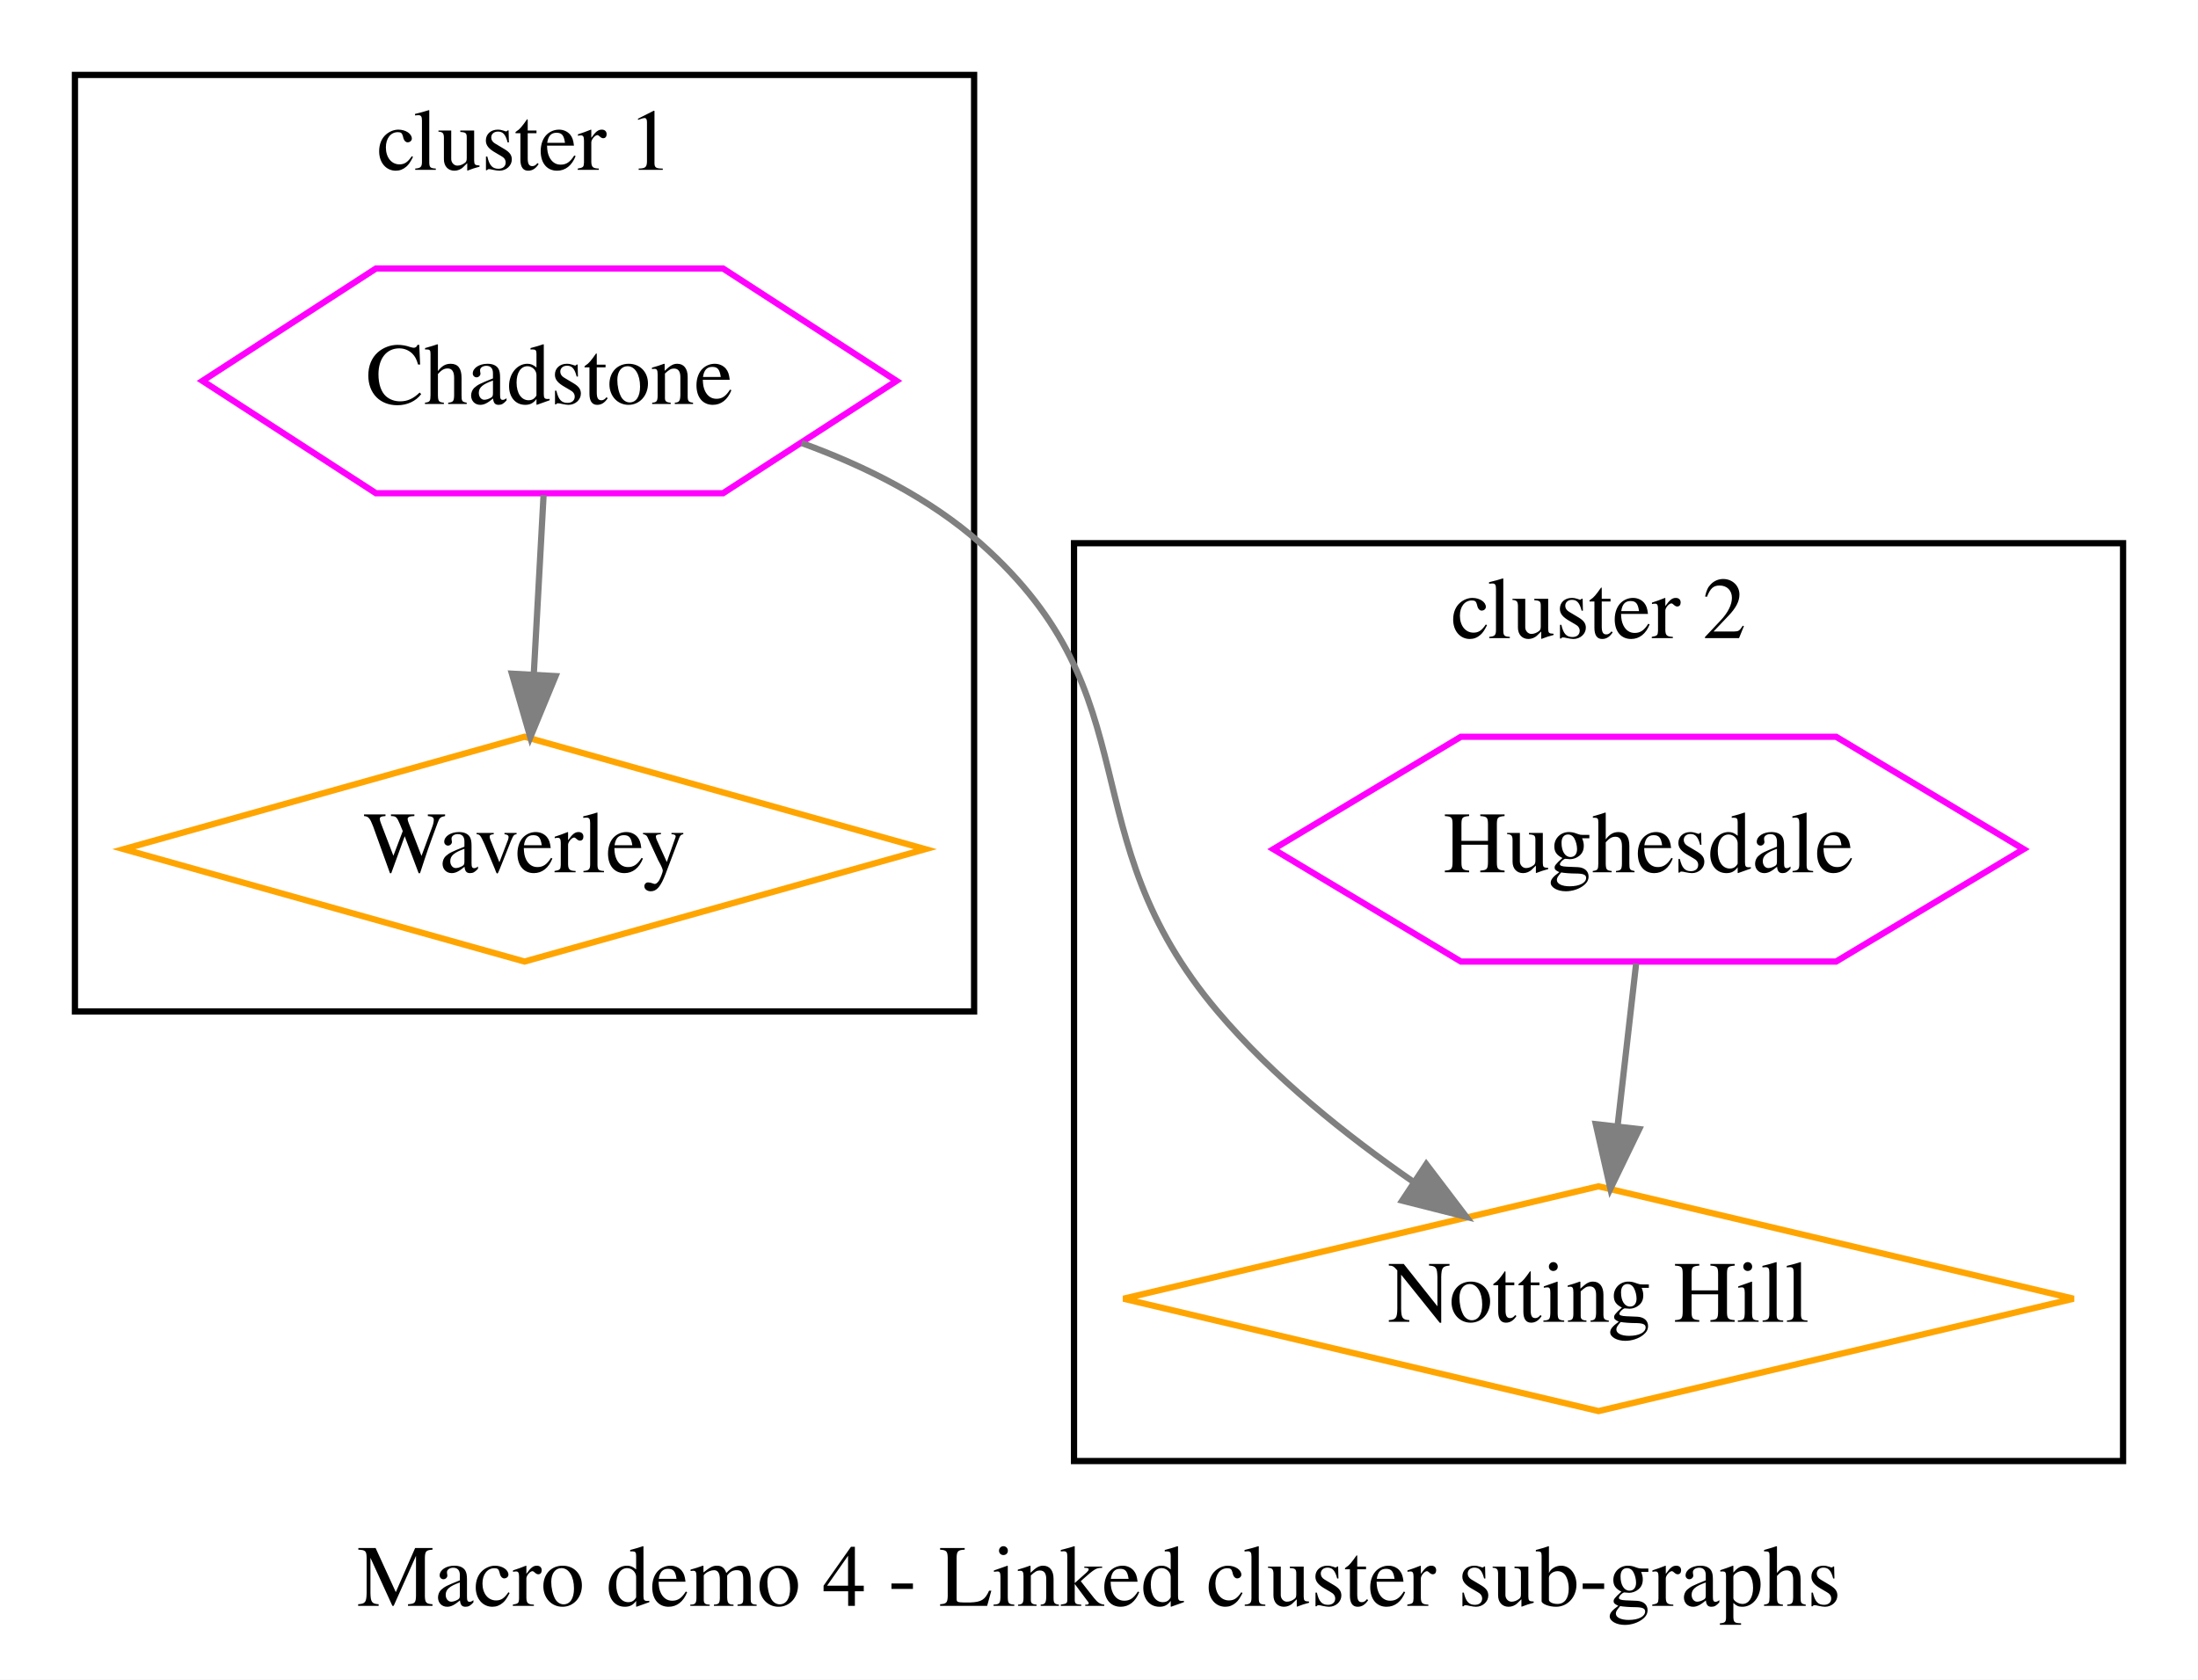
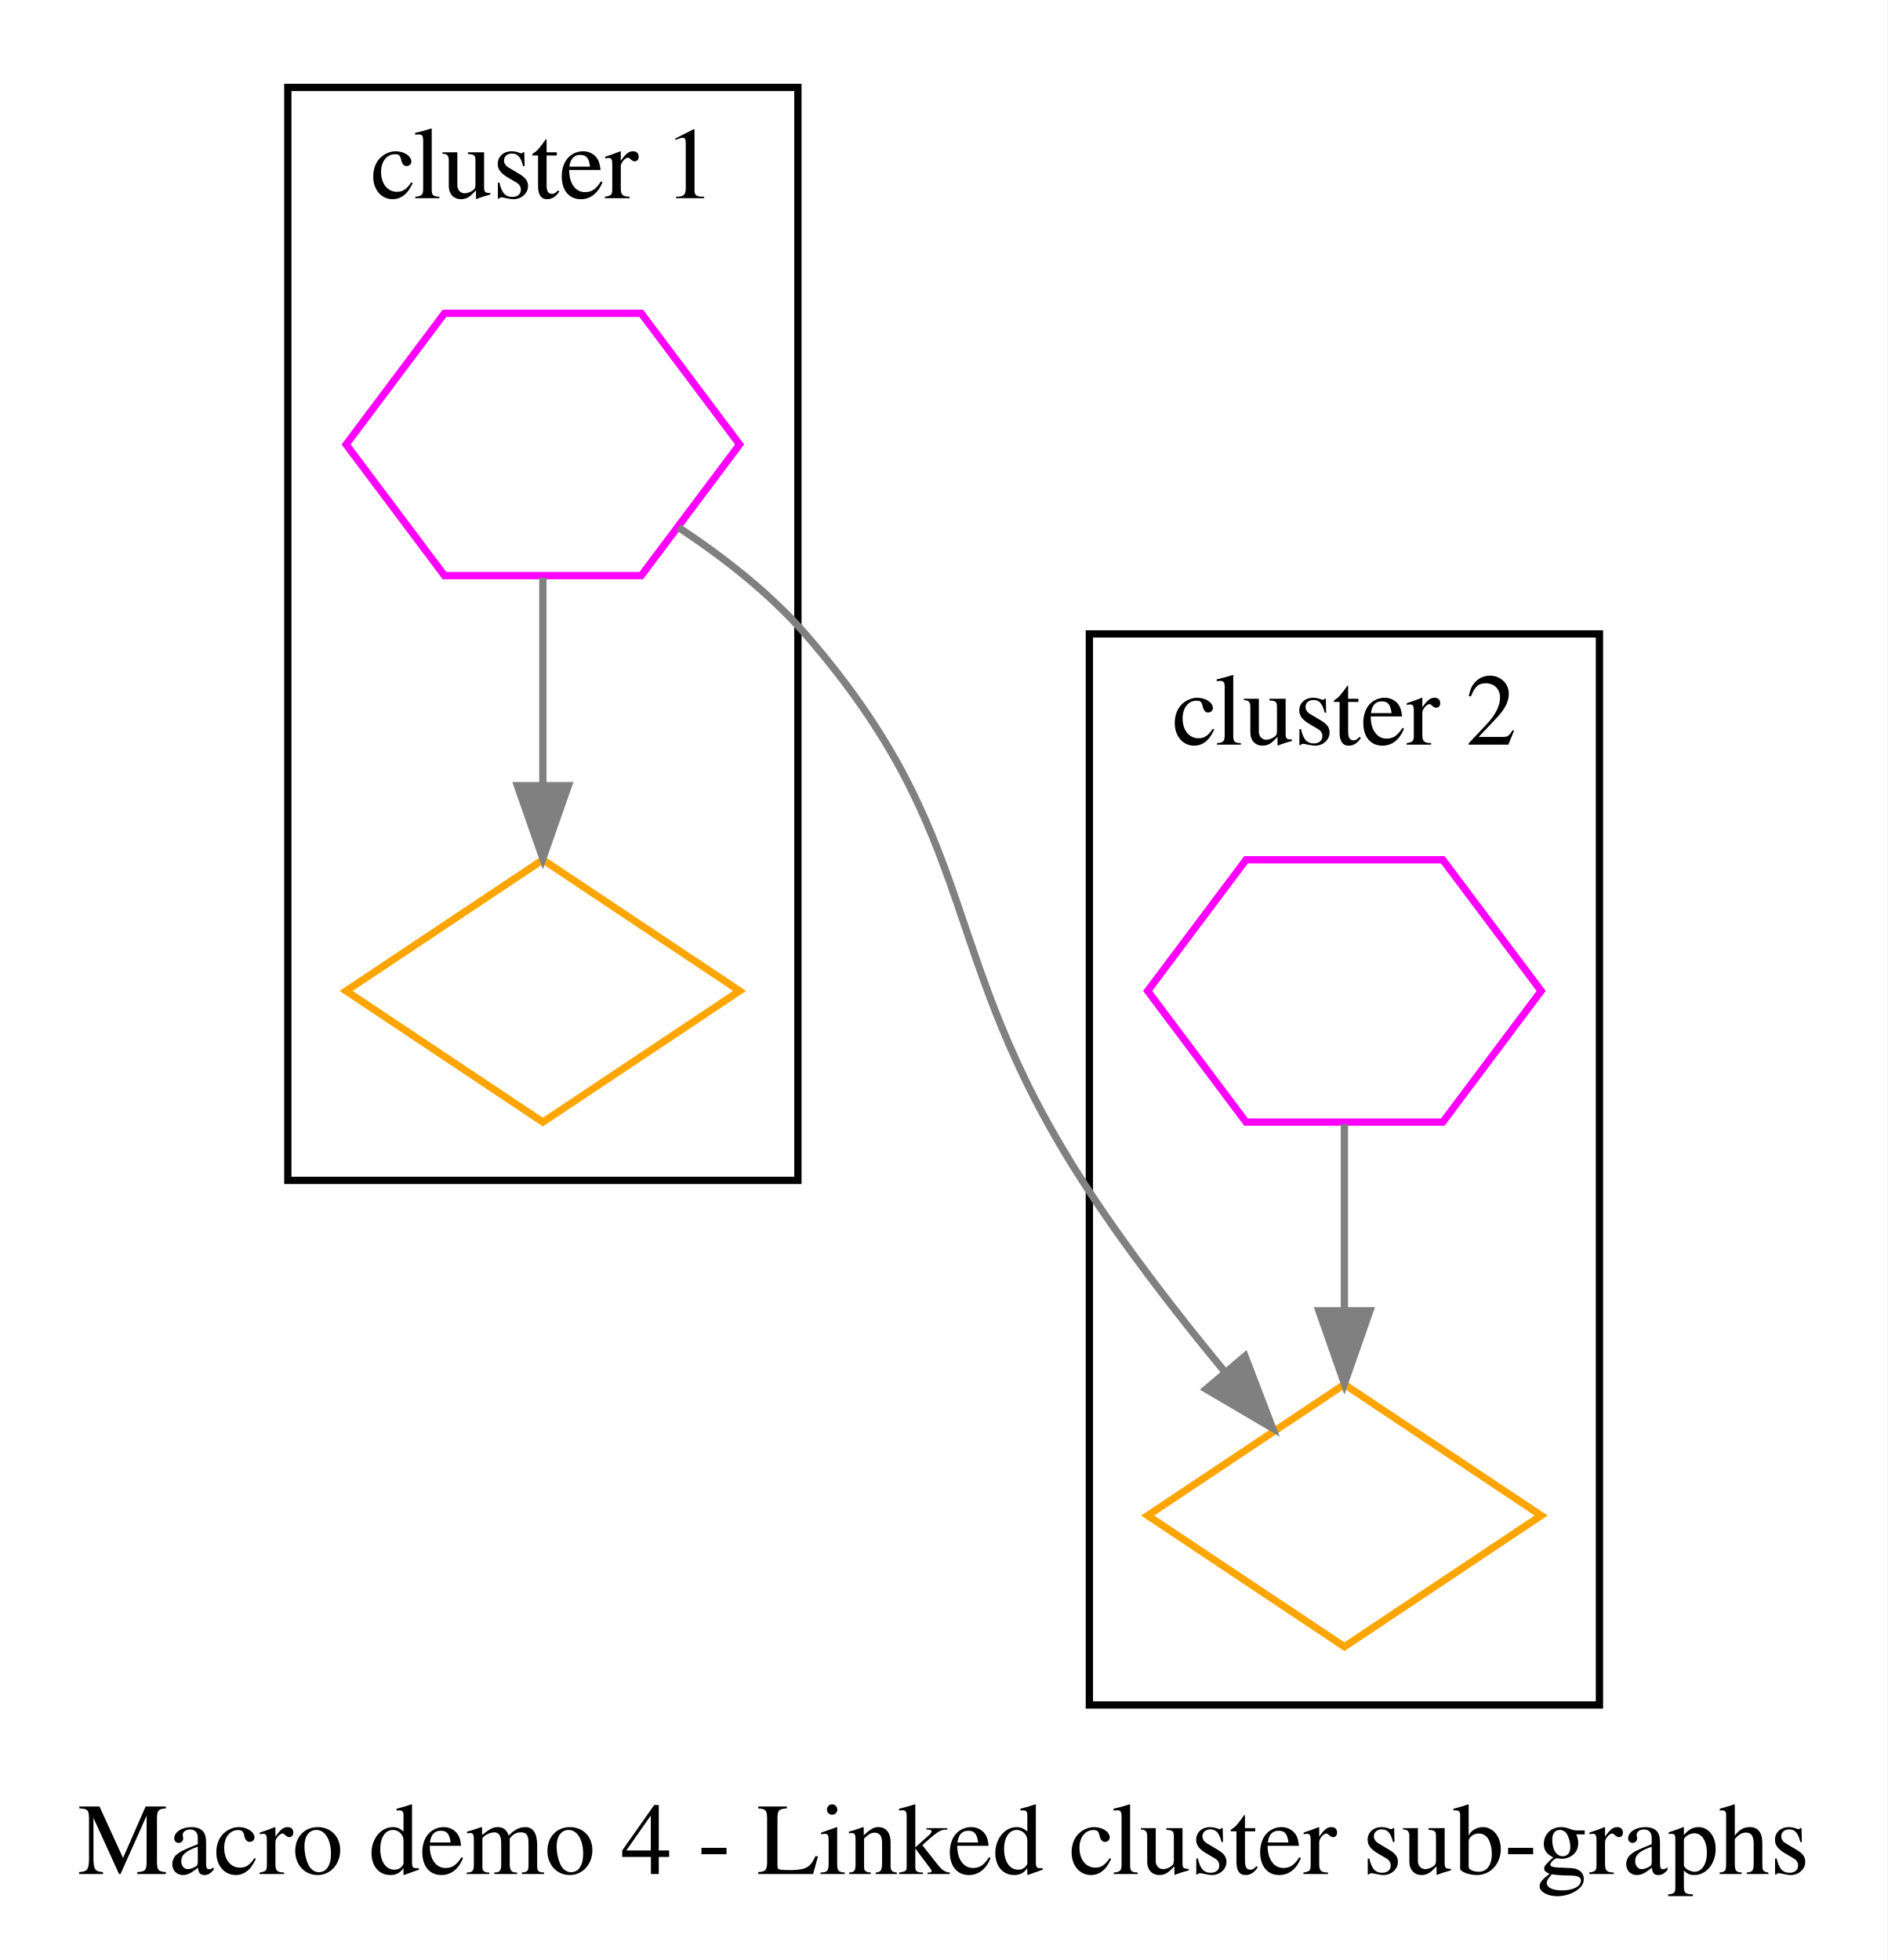
- <svg xmlns="http://www.w3.org/2000/svg" width="352pt" height="269pt" viewBox="0.00 0.00 352.00 269.00">
+ <svg xmlns="http://www.w3.org/2000/svg" width="259pt" height="269pt" viewBox="0.00 0.00 259.00 269.00">
  <g id="graph0" class="graph" transform="scale(1 1) rotate(0) translate(4 265)">
-     <polygon fill="white" stroke="none" points="-4,4 -4,-265 348,-265 348,4 -4,4" />
-     <text text-anchor="middle" x="172" y="-7.8" font-family="Times,serif" font-size="14.00">Macro demo 4 - Linked cluster sub-graphs</text>
+     <polygon fill="white" stroke="none" points="-4,4 -4,-265 255,-265 255,4 -4,4" />
+     <text text-anchor="middle" x="125.5" y="-7.8" font-family="Times,serif" font-size="14.00">Macro demo 4 - Linked cluster sub-graphs</text>
    <g id="clust1" class="cluster">
-       <polygon fill="none" stroke="black" points="8,-103 8,-253 152,-253 152,-103 8,-103" />
-       <text text-anchor="middle" x="80" y="-237.8" font-family="Times,serif" font-size="14.00">cluster 1</text>
+       <polygon fill="none" stroke="black" points="35.5,-103 35.5,-253 105.5,-253 105.5,-103 35.5,-103" />
+       <text text-anchor="middle" x="70.5" y="-237.8" font-family="Times,serif" font-size="14.00">cluster 1</text>
    </g>
    <g id="clust2" class="cluster">
-       <polygon fill="none" stroke="black" points="168,-31 168,-178 336,-178 336,-31 168,-31" />
-       <text text-anchor="middle" x="252" y="-162.8" font-family="Times,serif" font-size="14.00">cluster 2</text>
+       <polygon fill="none" stroke="black" points="145.5,-31 145.5,-178 215.5,-178 215.5,-31 145.5,-31" />
+       <text text-anchor="middle" x="180.5" y="-162.8" font-family="Times,serif" font-size="14.00">cluster 2</text>
    </g>
    <g id="node1" class="node">
-       <polygon fill="none" stroke="magenta" points="139.572,-204 111.786,-222 56.214,-222 28.428,-204 56.214,-186 111.786,-186 139.572,-204" />
-       <text text-anchor="middle" x="84" y="-200.3" font-family="Times,serif" font-size="14.00">Chadstone</text>
+       <polygon fill="none" stroke="magenta" points="97.5,-204 84,-222 57,-222 43.5,-204 57,-186 84,-186 97.5,-204" />
    </g>
    <g id="node2" class="node">
-       <polygon fill="none" stroke="orange" points="80,-147 15.818,-129 80,-111 144.182,-129 80,-147" />
-       <text text-anchor="middle" x="80" y="-125.3" font-family="Times,serif" font-size="14.00">Waverley</text>
+       <polygon fill="none" stroke="orange" points="70.5,-147 43.5,-129 70.5,-111 97.5,-129 70.5,-147" />
    </g>
    <g id="edge1" class="edge">
-       <path fill="none" stroke="grey" d="M83.052,-185.7C82.585,-177.184 82.012,-166.718 81.489,-157.167" />
-       <polygon fill="grey" stroke="grey" points="84.969,-156.717 80.927,-146.924 77.98,-157.101 84.969,-156.717" />
+       <path fill="none" stroke="grey" d="M70.5,-185.7C70.5,-177.245 70.5,-166.869 70.5,-157.373" />
+       <polygon fill="grey" stroke="grey" points="74,-157.176 70.5,-147.176 67,-157.176 74,-157.176" />
    </g>
    <g id="node4" class="node">
-       <polygon fill="none" stroke="orange" points="252,-75 175.919,-57 252,-39 328.081,-57 252,-75" />
-       <text text-anchor="middle" x="252" y="-53.3" font-family="Times,serif" font-size="14.00">Notting Hill</text>
+       <polygon fill="none" stroke="orange" points="180.5,-75 153.5,-57 180.5,-39 207.5,-57 180.5,-75" />
    </g>
    <g id="edge3" class="edge">
-       <path fill="none" stroke="grey" d="M124.377,-194.048C134.561,-190.347 144.892,-185.179 153,-178 180.977,-153.228 166.867,-131.53 191,-103 199.852,-92.535 211.599,-83.136 222.419,-75.669" />
-       <polygon fill="grey" stroke="grey" points="224.414,-78.545 230.826,-70.11 220.554,-72.706 224.414,-78.545" />
+       <path fill="none" stroke="grey" d="M89.116,-192.613C95.18,-188.606 101.603,-183.624 106.5,-178 131.038,-149.818 124.277,-134.422 144.5,-103 150.305,-93.98 157.563,-84.621 164.038,-76.791" />
+       <polygon fill="grey" stroke="grey" points="166.859,-78.875 170.651,-68.982 161.517,-74.351 166.859,-78.875" />
    </g>
    <g id="node3" class="node">
-       <polygon fill="none" stroke="magenta" points="320.078,-129 290.039,-147 229.961,-147 199.922,-129 229.961,-111 290.039,-111 320.078,-129" />
-       <text text-anchor="middle" x="260" y="-125.3" font-family="Times,serif" font-size="14.00">Hughesdale</text>
+       <polygon fill="none" stroke="magenta" points="207.5,-129 194,-147 167,-147 153.5,-129 167,-111 194,-111 207.5,-129" />
    </g>
    <g id="edge2" class="edge">
-       <path fill="none" stroke="grey" d="M258.022,-110.697C257.128,-102.868 256.05,-93.435 255.055,-84.728" />
-       <polygon fill="grey" stroke="grey" points="258.513,-84.16 253.9,-74.622 251.558,-84.955 258.513,-84.16" />
+       <path fill="none" stroke="grey" d="M180.5,-110.697C180.5,-102.983 180.5,-93.713 180.5,-85.112" />
+       <polygon fill="grey" stroke="grey" points="184,-85.104 180.5,-75.104 177,-85.104 184,-85.104" />
    </g>
  </g>
</svg>
